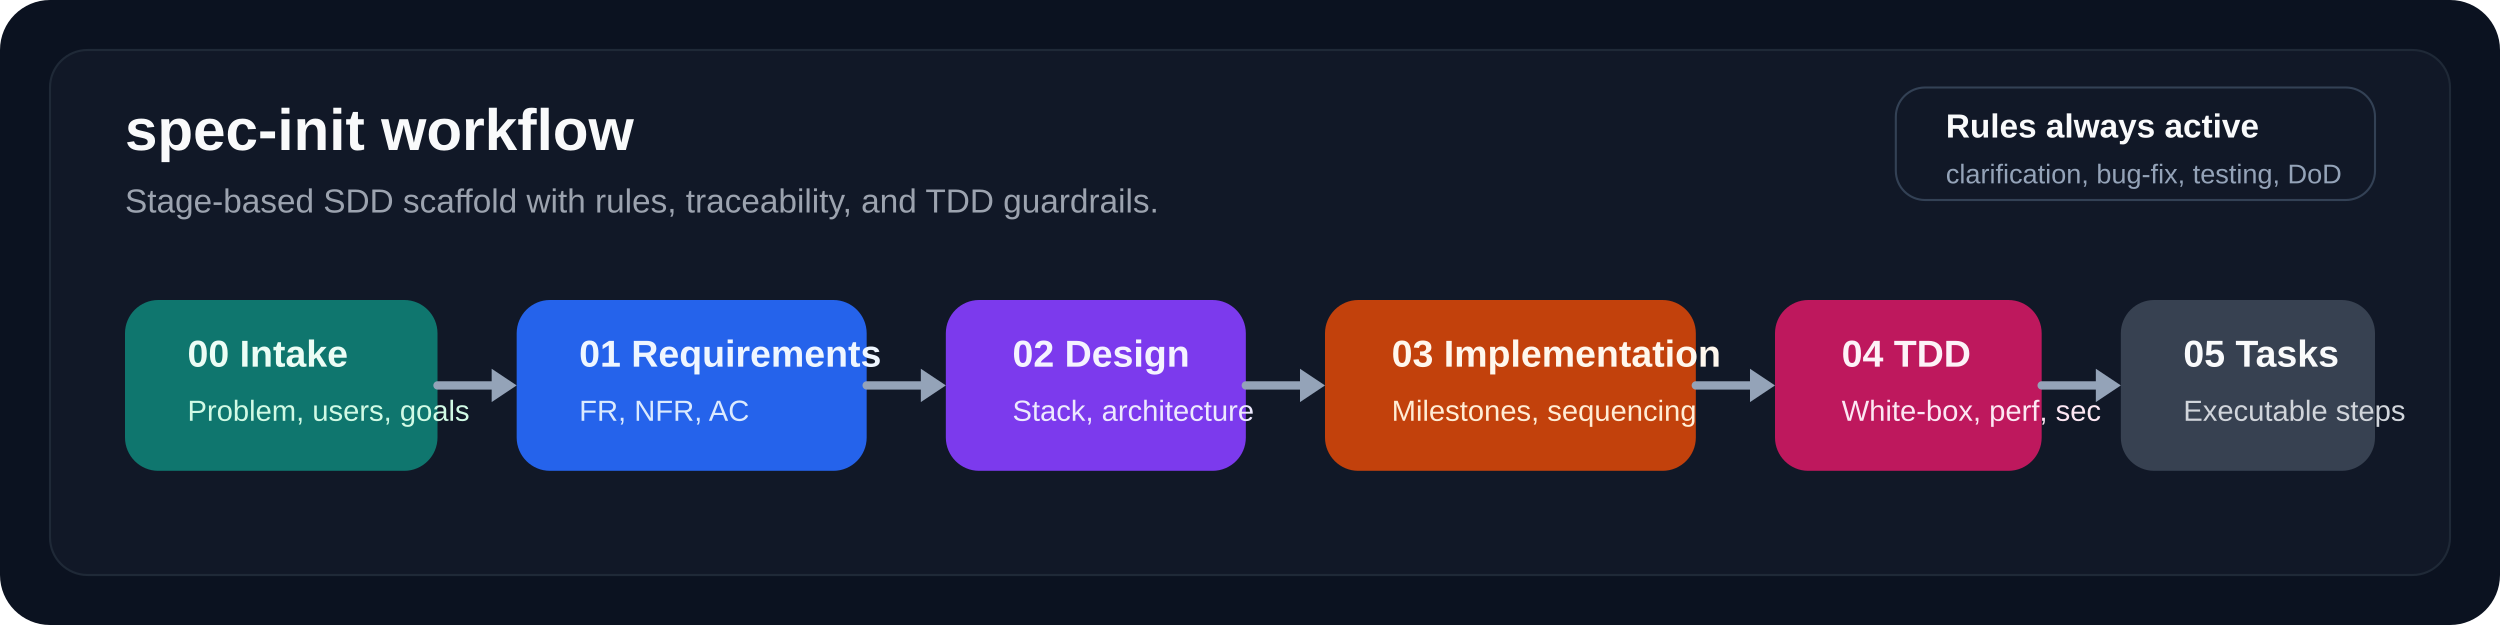
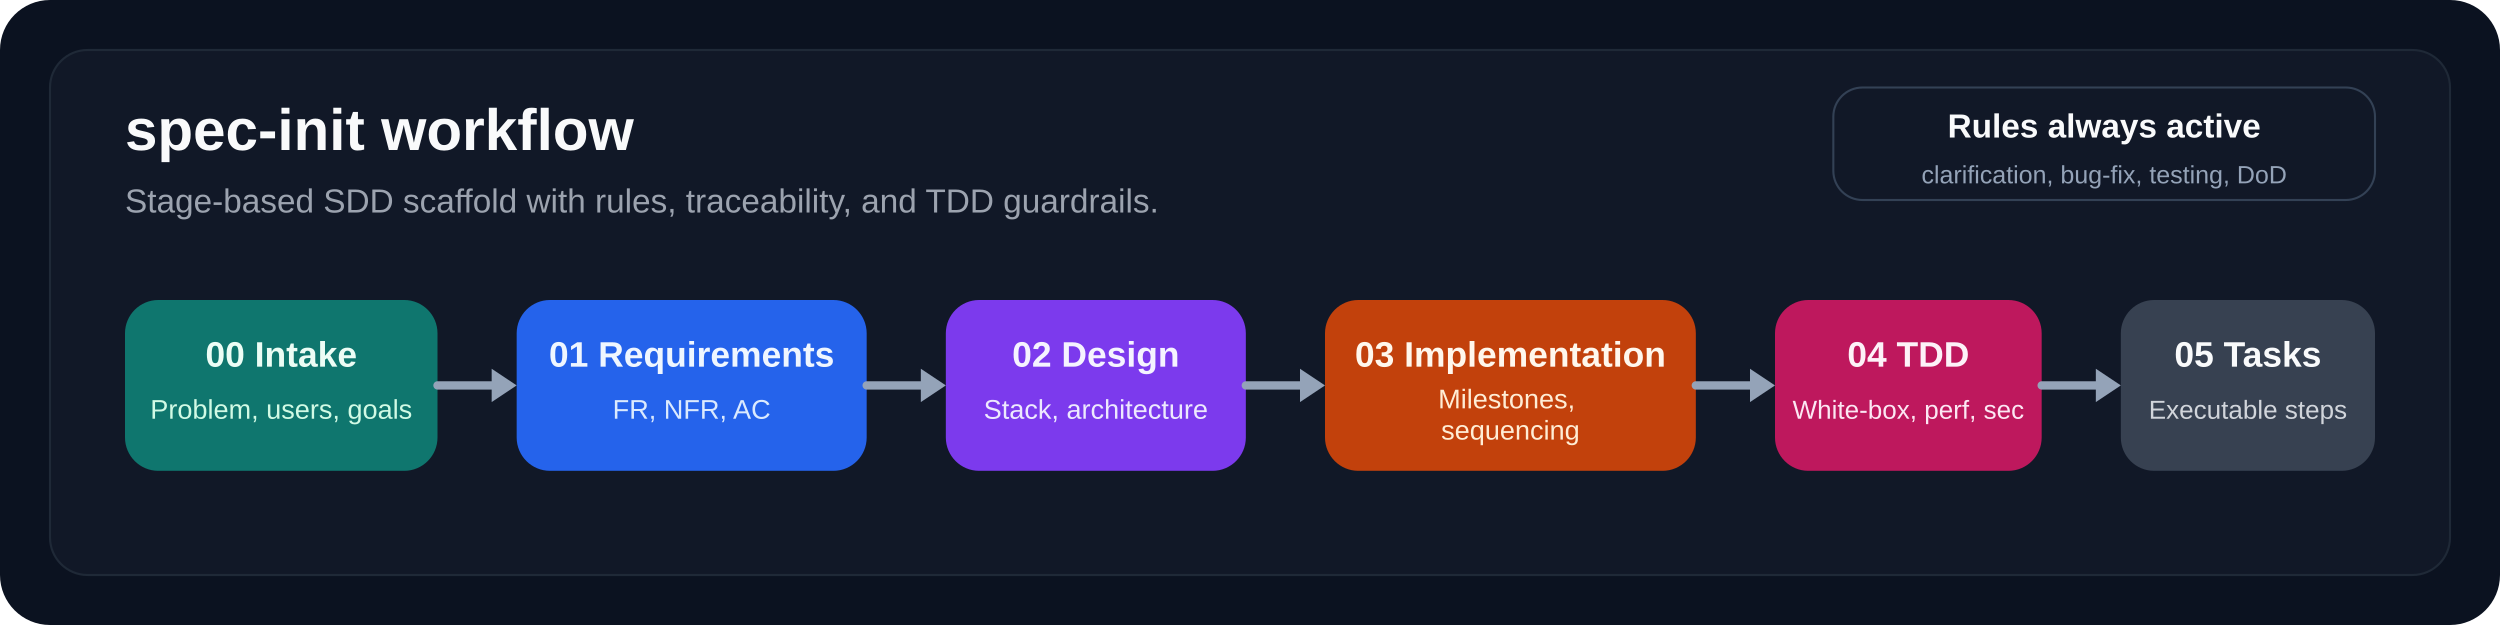
<svg xmlns="http://www.w3.org/2000/svg" width="1200" height="300" viewBox="0 0 1200 300" fill="none">
  <rect width="1200" height="300" rx="24" fill="#0B1220" />
  <rect x="24" y="24" width="1152" height="252" rx="18" fill="#111827" stroke="#1F2937" />
  <text x="60" y="72" fill="#F9FAFB" font-family="Arial, Helvetica, sans-serif" font-size="28" font-weight="700">spec-init workflow</text>
  <text x="60" y="102" fill="#9CA3AF" font-family="Arial, Helvetica, sans-serif" font-size="16">Stage-based SDD scaffold with rules, traceability, and TDD guardrails.</text>
-   <g font-family="Arial, Helvetica, sans-serif">
+   <g font-family="Arial, Helvetica, sans-serif" text-anchor="middle">
    <rect x="60" y="144" width="150" height="82" rx="16" fill="#0F766E" />
-     <text x="90" y="176" fill="#ECFDF5" font-size="18" font-weight="700">00 Intake</text>
-     <text x="90" y="202" fill="#D1FAE5" font-size="14">Problem, users, goals</text>
+     <text x="135" y="176" fill="#ECFDF5" font-size="17" font-weight="700">00 Intake</text>
+     <text x="135" y="201" fill="#D1FAE5" font-size="13">Problem, users, goals</text>
    <rect x="248" y="144" width="168" height="82" rx="16" fill="#2563EB" />
-     <text x="278" y="176" fill="#EFF6FF" font-size="18" font-weight="700">01 Requirements</text>
-     <text x="278" y="202" fill="#DBEAFE" font-size="14">FR, NFR, AC</text>
+     <text x="332" y="176" fill="#EFF6FF" font-size="17" font-weight="700">01 Requirements</text>
+     <text x="332" y="201" fill="#DBEAFE" font-size="13">FR, NFR, AC</text>
    <rect x="454" y="144" width="144" height="82" rx="16" fill="#7C3AED" />
-     <text x="486" y="176" fill="#F5F3FF" font-size="18" font-weight="700">02 Design</text>
-     <text x="486" y="202" fill="#EDE9FE" font-size="14">Stack, architecture</text>
+     <text x="526" y="176" fill="#F5F3FF" font-size="17" font-weight="700">02 Design</text>
+     <text x="526" y="201" fill="#EDE9FE" font-size="13">Stack, architecture</text>
    <rect x="636" y="144" width="178" height="82" rx="16" fill="#C2410C" />
-     <text x="668" y="176" fill="#FFF7ED" font-size="18" font-weight="700">03 Implementation</text>
-     <text x="668" y="202" fill="#FFEDD5" font-size="14">Milestones, sequencing</text>
+     <text x="725" y="176" fill="#FFF7ED" font-size="17" font-weight="700">03 Implementation</text>
+     <text x="725" y="196" fill="#FFEDD5" font-size="13">
+       <tspan x="725" dy="0">Milestones,</tspan>
+       <tspan x="725" dy="15">sequencing</tspan>
+     </text>
    <rect x="852" y="144" width="128" height="82" rx="16" fill="#BE185D" />
-     <text x="884" y="176" fill="#FDF2F8" font-size="18" font-weight="700">04 TDD</text>
-     <text x="884" y="202" fill="#FCE7F3" font-size="14">White-box, perf, sec</text>
+     <text x="916" y="176" fill="#FDF2F8" font-size="17" font-weight="700">04 TDD</text>
+     <text x="916" y="201" fill="#FCE7F3" font-size="12.5">White-box, perf, sec</text>
    <rect x="1018" y="144" width="122" height="82" rx="16" fill="#374151" />
-     <text x="1048" y="176" fill="#F9FAFB" font-size="18" font-weight="700">05 Tasks</text>
-     <text x="1048" y="202" fill="#D1D5DB" font-size="14">Executable steps</text>
+     <text x="1079" y="176" fill="#F9FAFB" font-size="17" font-weight="700">05 Tasks</text>
+     <text x="1079" y="201" fill="#D1D5DB" font-size="12.5">Executable steps</text>
  </g>
  <g stroke="#94A3B8" stroke-width="4" stroke-linecap="round">
    <path d="M210 185H238" />
    <path d="M416 185H444" />
    <path d="M598 185H626" />
    <path d="M814 185H842" />
    <path d="M980 185H1008" />
  </g>
  <g fill="#94A3B8">
    <path d="M236 177L248 185L236 193V177Z" />
    <path d="M442 177L454 185L442 193V177Z" />
    <path d="M624 177L636 185L624 193V177Z" />
    <path d="M840 177L852 185L840 193V177Z" />
    <path d="M1006 177L1018 185L1006 193V177Z" />
  </g>
-   <rect x="910" y="42" width="230" height="54" rx="14" fill="#111827" stroke="#334155" />
-   <text x="934" y="66" fill="#F9FAFB" font-family="Arial, Helvetica, sans-serif" font-size="16" font-weight="700">Rules always active</text>
-   <text x="934" y="88" fill="#94A3B8" font-family="Arial, Helvetica, sans-serif" font-size="13">clarification, bug-fix, testing, DoD</text>
+   <rect x="880" y="42" width="260" height="54" rx="14" fill="#111827" stroke="#334155" />
+   <text x="1010" y="66" fill="#F9FAFB" font-family="Arial, Helvetica, sans-serif" font-size="16" font-weight="700" text-anchor="middle">Rules always active</text>
+   <text x="1010" y="88" fill="#94A3B8" font-family="Arial, Helvetica, sans-serif" font-size="12" text-anchor="middle">clarification, bug-fix, testing, DoD</text>
</svg>
